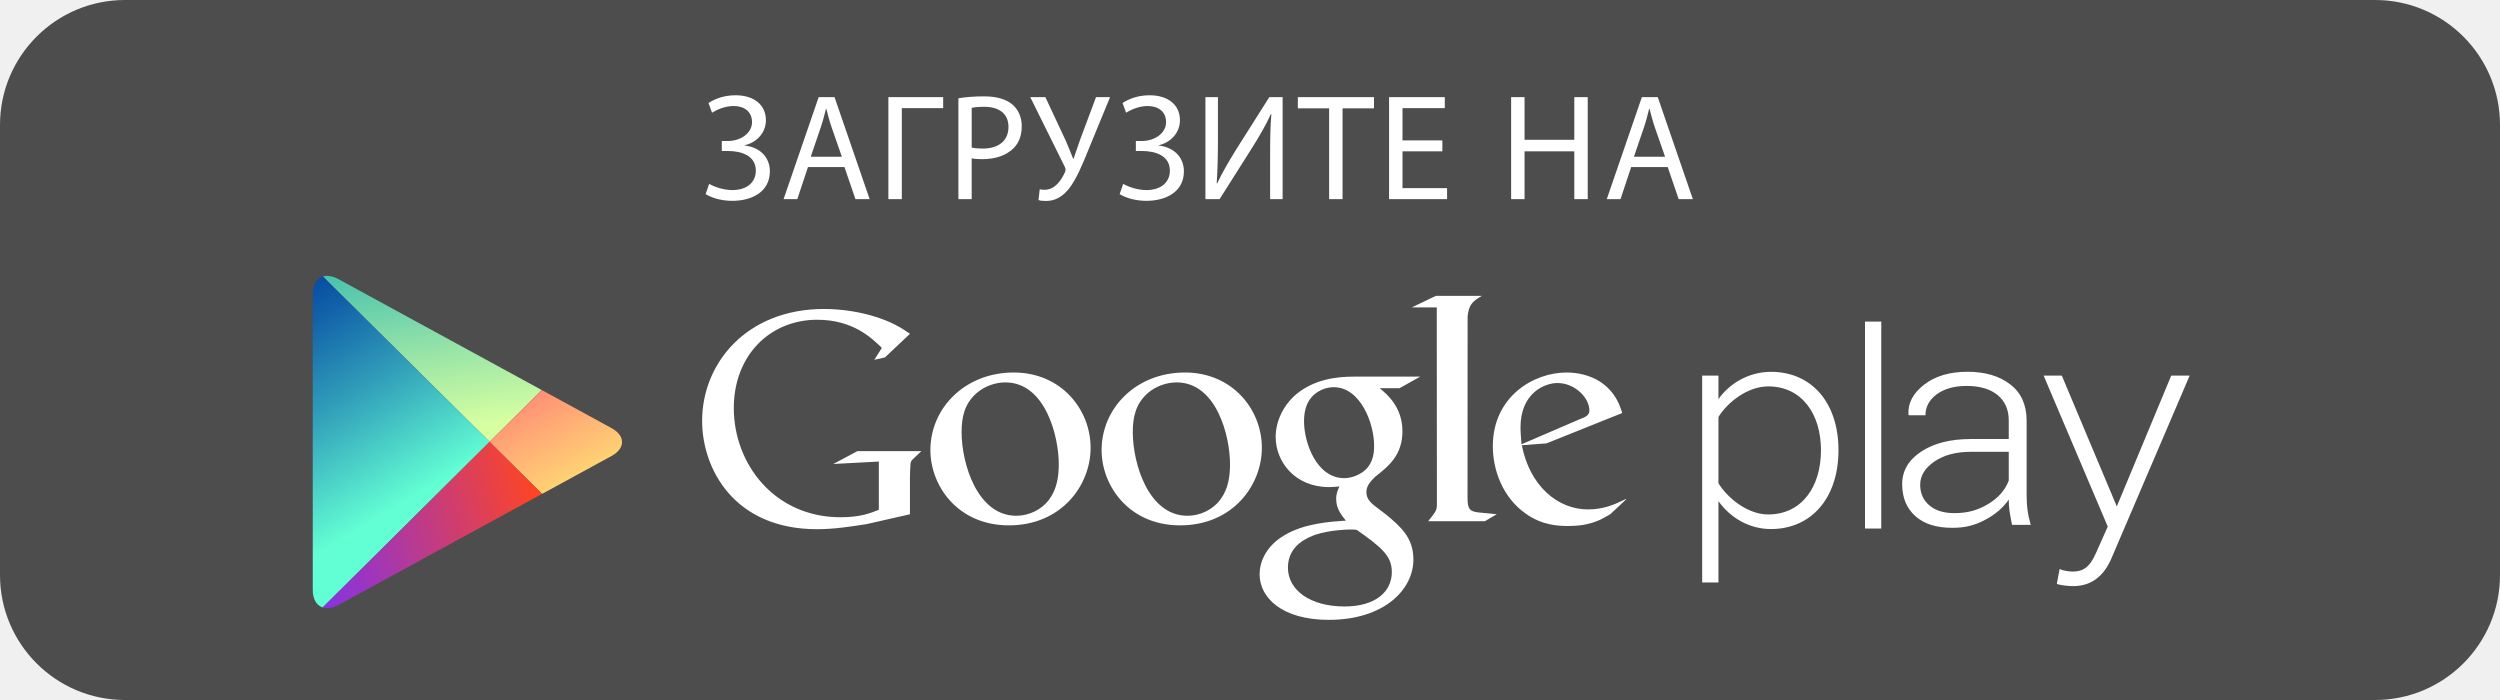
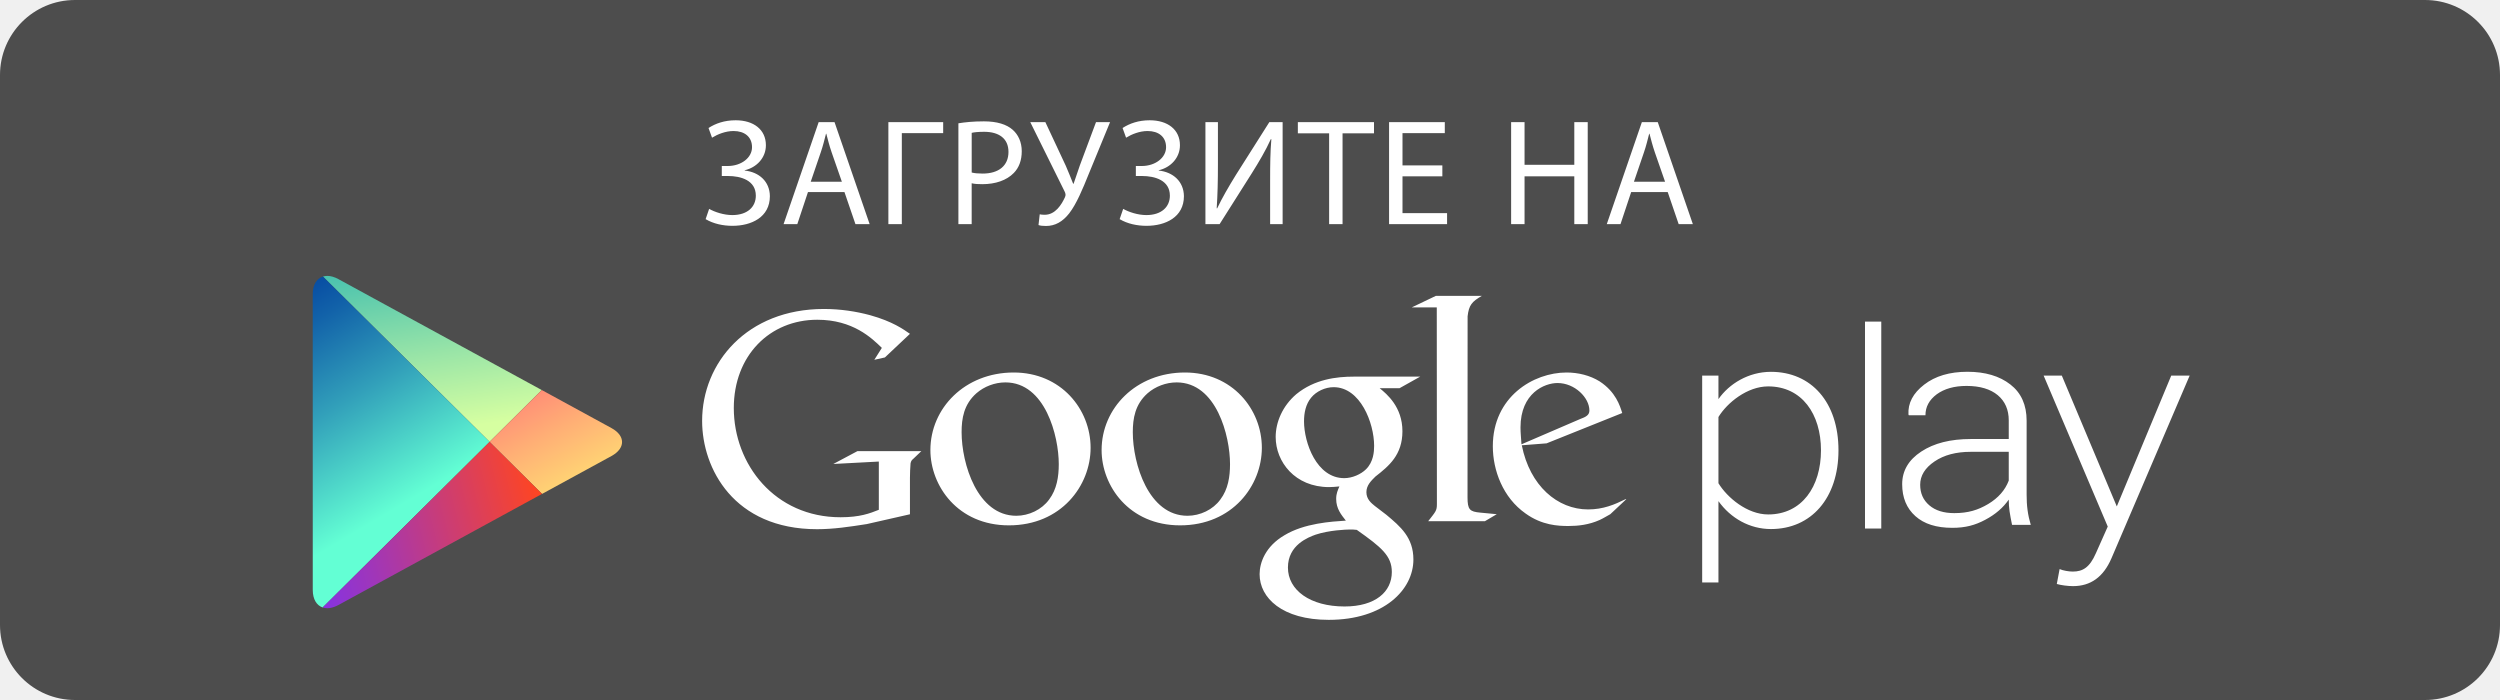
<svg xmlns="http://www.w3.org/2000/svg" xmlns:xlink="http://www.w3.org/1999/xlink" version="1.1">
  <defs>
    <path id="path-1" d="M0.104,0.089 L6.769,6.701 L8.857,4.629 L0.719,0.19 C0.561,0.104 0.412,0.063 0.278,0.063 C0.216,0.063 0.158,0.072 0.104,0.089" />
    <linearGradient x1="54.551%" y1="77.21%" x2="38.633%" y2="-18.995%" id="linearGradient-3">
      <stop stop-color="#D6FFA1" offset="0%" />
      <stop stop-color="#9AE5A7" offset="29.59%" />
      <stop stop-color="#05A5B5" offset="97.64%" />
      <stop stop-color="#00A3B5" offset="100%" />
    </linearGradient>
    <path id="path-4" d="M-0.096,2.161 L2.003,4.243 L4.781,2.727 C5.344,2.419 5.344,1.917 4.781,1.61 L1.992,0.088 L-0.096,2.161 L-0.096,2.161 Z" />
    <linearGradient x1="4.112%" y1="-33.948%" x2="66.383%" y2="80.009%" id="linearGradient-6">
      <stop stop-color="#FF177B" offset="0%" />
      <stop stop-color="#FF197B" offset="0.81%" />
      <stop stop-color="#FFAF75" offset="69.96%" />
      <stop stop-color="#FFEC73" offset="100%" />
    </linearGradient>
    <path id="path-7" d="M0.077,0.79 L0.078,12.627 C0.078,12.999 0.234,13.244 0.474,13.326 L7.151,6.702 L0.485,0.089 C0.237,0.166 0.077,0.414 0.077,0.79" />
    <linearGradient x1="55.906%" y1="62.286%" x2="29.332%" y2="7.368%" id="linearGradient-9">
      <stop stop-color="#63FFD4" offset="0%" />
      <stop stop-color="#32A0BA" offset="48.42%" />
      <stop stop-color="#1262A9" offset="83.45%" />
      <stop stop-color="#064AA2" offset="100%" />
    </linearGradient>
    <path id="path-10" d="M0.093,6.515 C0.266,6.574 0.483,6.546 0.719,6.418 L8.867,1.972 L6.769,-0.109 L0.093,6.515 L0.093,6.515 Z" />
    <linearGradient x1="91.841%" y1="40.597%" x2="6.148%" y2="59.4%" id="linearGradient-12">
      <stop stop-color="#FF4521" offset="0%" />
      <stop stop-color="#D43E66" offset="34.72%" />
      <stop stop-color="#9F36BA" offset="79.52%" />
      <stop stop-color="#8A33DB" offset="100%" />
    </linearGradient>
  </defs>
  <g id="Page-1" stroke="none" stroke-width="1" fill="none" fill-rule="evenodd">
    <g id="android">
-       <rect id="Rectangle-1" fill="#4D4D4D" x="0" y="0" width="100" height="28" rx="5" />
+       <rect id="Rectangle-1" fill="#4D4D4D" x="0" y="0" width="100" height="28" rx="3" />
      <g id="Shape-Clipped" transform="translate(12.81395, 10.97297)">
        <mask id="mask-2" fill="white">
          <use xlink:href="#path-1" />
        </mask>
        <g id="path-1" />
        <path d="M0.544,8.599 L-1.359,0.397 L8.417,-1.835 L10.319,6.367 L0.544,8.599 L0.544,8.599 Z" id="Shape" fill="url(#linearGradient-3)" mask="url(#mask-2)" />
      </g>
      <g id="Shape-Clipped" transform="translate(19.67907, 15.51351)">
        <mask id="mask-5" fill="white">
          <use xlink:href="#path-4" />
        </mask>
        <g id="path-4" />
        <path d="M3.955,-2.265 L7.17,3.182 L1.293,6.596 L-1.921,1.149 L3.955,-2.265 L3.955,-2.265 Z" id="Shape" fill="url(#linearGradient-6)" mask="url(#mask-5)" />
      </g>
      <g id="Shape-Clipped" transform="translate(12.43256, 10.97297)">
        <mask id="mask-8" fill="white">
          <use xlink:href="#path-7" />
        </mask>
        <g id="path-7" />
        <path d="M0.523,15.03 L-3.163,0.922 L6.706,-1.616 L10.391,12.493 L0.523,15.03 L0.523,15.03 Z" id="Shape" fill="url(#linearGradient-9)" mask="url(#mask-8)" />
      </g>
      <g id="Shape-Clipped" transform="translate(12.81395, 17.78378)">
        <mask id="mask-11" fill="white">
          <use xlink:href="#path-10" />
        </mask>
        <g id="path-10" />
        <path d="M9.773,6.451 L0.254,7.744 L-0.813,0.014 L8.705,-1.279 L9.773,6.451 L9.773,6.451 Z" id="Shape" fill="url(#linearGradient-12)" mask="url(#mask-11)" />
      </g>
      <path d="M65.027,19.992 L64.412,20.568 C64.27,20.645 64.128,20.735 63.987,20.799 C63.56,20.992 63.125,21.04 62.739,21.04 C62.327,21.04 61.683,21.014 61.026,20.542 C60.112,19.903 59.713,18.807 59.713,17.85 C59.713,15.871 61.337,14.9 62.662,14.9 C63.125,14.9 63.601,15.015 63.988,15.257 C64.631,15.679 64.797,16.227 64.889,16.521 L61.863,17.734 L60.872,17.811 C61.193,19.433 62.3,20.377 63.523,20.377 C64.134,20.377 64.588,20.18 65.004,19.975 C65.004,19.976 65.087,19.933 65.027,19.992 L65.027,19.992 L65.027,19.992 Z M63.202,16.763 C63.448,16.674 63.576,16.598 63.576,16.42 C63.576,15.91 62.994,15.321 62.3,15.321 C61.785,15.321 60.82,15.719 60.82,17.098 C60.82,17.313 60.846,17.543 60.859,17.772 L63.202,16.763 L63.202,16.763 Z M58.701,19.892 C58.701,20.389 58.79,20.466 59.213,20.505 C59.434,20.531 59.653,20.542 59.871,20.568 L59.395,20.849 L57.127,20.849 C57.425,20.466 57.476,20.428 57.476,20.172 L57.476,19.888 L57.471,12.296 L56.47,12.296 L57.433,11.835 L59.274,11.835 C58.875,12.065 58.756,12.204 58.704,12.651 L58.701,19.892 L58.701,19.892 Z M55.184,15.526 C55.479,15.767 56.097,16.279 56.097,17.249 C56.097,18.195 55.559,18.64 55.017,19.062 C54.851,19.228 54.656,19.409 54.656,19.687 C54.656,19.969 54.851,20.123 54.991,20.237 L55.456,20.593 C56.021,21.066 56.536,21.5 56.536,22.382 C56.536,23.583 55.365,24.794 53.151,24.794 C51.286,24.794 50.384,23.913 50.384,22.968 C50.384,22.508 50.614,21.857 51.376,21.411 C52.174,20.927 53.255,20.863 53.834,20.825 C53.653,20.593 53.447,20.351 53.447,19.955 C53.447,19.738 53.512,19.609 53.576,19.457 C53.435,19.471 53.293,19.484 53.164,19.484 C51.799,19.484 51.027,18.474 51.027,17.478 C51.027,16.891 51.298,16.24 51.852,15.767 C52.585,15.168 53.46,15.065 54.156,15.065 L56.808,15.065 L55.983,15.527 L55.184,15.527 L55.184,15.526 L55.184,15.526 Z M54.272,21.195 C54.166,21.181 54.103,21.181 53.976,21.181 C53.859,21.181 53.164,21.206 52.625,21.386 C52.34,21.489 51.517,21.794 51.517,22.702 C51.517,23.607 52.406,24.259 53.782,24.259 C55.017,24.259 55.673,23.671 55.673,22.88 C55.673,22.229 55.248,21.885 54.272,21.195 L54.272,21.195 L54.272,21.195 Z M54.642,18.769 C54.939,18.474 54.965,18.067 54.965,17.836 C54.965,16.917 54.414,15.487 53.344,15.487 C53.01,15.487 52.649,15.653 52.443,15.91 C52.226,16.176 52.161,16.522 52.161,16.853 C52.161,17.708 52.663,19.126 53.769,19.126 C54.091,19.126 54.438,18.971 54.642,18.769 L54.642,18.769 L54.642,18.769 Z M47.204,21.014 C45.159,21.014 44.064,19.433 44.064,18.002 C44.064,16.331 45.44,14.9 47.397,14.9 C49.289,14.9 50.474,16.369 50.474,17.912 C50.474,19.419 49.303,21.014 47.204,21.014 L47.204,21.014 Z M48.814,19.981 C49.125,19.572 49.201,19.062 49.201,18.565 C49.201,17.441 48.661,15.296 47.064,15.296 C46.64,15.296 46.212,15.461 45.904,15.73 C45.402,16.176 45.312,16.738 45.312,17.288 C45.312,18.55 45.94,20.631 47.5,20.631 C48.004,20.63 48.518,20.389 48.814,19.981 L48.814,19.981 Z M40.355,21.014 C38.309,21.014 37.216,19.433 37.216,18.002 C37.216,16.331 38.592,14.9 40.549,14.9 C42.44,14.9 43.624,16.369 43.624,17.912 C43.624,19.419 42.454,21.014 40.355,21.014 L40.355,21.014 Z M41.965,19.981 C42.274,19.572 42.351,19.062 42.351,18.565 C42.351,17.441 41.809,15.296 40.215,15.296 C39.789,15.296 39.366,15.461 39.057,15.73 C38.553,16.176 38.464,16.738 38.464,17.288 C38.464,18.55 39.095,20.631 40.652,20.631 C41.155,20.63 41.668,20.389 41.965,19.981 L41.965,19.981 Z M36.398,20.571 L34.672,20.963 C33.973,21.072 33.346,21.168 32.681,21.168 C29.352,21.168 28.085,18.738 28.085,16.836 C28.085,14.513 29.881,12.359 32.958,12.359 C33.61,12.359 34.236,12.454 34.806,12.608 C35.711,12.861 36.134,13.171 36.398,13.353 L35.396,14.298 L34.973,14.392 L35.274,13.915 C34.866,13.519 34.116,12.79 32.692,12.79 C30.789,12.79 29.352,14.225 29.352,16.321 C29.352,18.572 30.992,20.69 33.622,20.69 C34.395,20.69 34.793,20.536 35.153,20.392 L35.153,18.462 L33.332,18.559 L34.298,18.045 L36.854,18.045 L36.542,18.343 C36.457,18.415 36.446,18.439 36.422,18.534 C36.409,18.643 36.398,18.99 36.398,19.112 L36.398,20.571 L36.398,20.571 Z M68.738,20.046 L68.738,23.299 L68.087,23.299 L68.087,15.024 L68.738,15.024 L68.738,15.965 C69.161,15.356 69.937,14.873 70.837,14.873 C72.451,14.873 73.539,16.088 73.539,18.012 C73.539,19.922 72.451,21.162 70.837,21.162 C69.987,21.162 69.226,20.728 68.738,20.046 L68.738,20.046 Z M72.839,18.012 C72.839,16.562 72.077,15.456 70.727,15.456 C69.888,15.456 69.086,16.111 68.738,16.68 L68.738,19.329 C69.086,19.901 69.888,20.578 70.727,20.578 C72.077,20.578 72.839,19.463 72.839,18.012 L72.839,18.012 Z M74.6,12.865 L74.6,21.14 L75.251,21.14 L75.251,12.865 L74.6,12.865 L74.6,12.865 Z M82.384,22.763 C82.522,22.825 82.76,22.863 82.911,22.863 C83.309,22.863 83.586,22.701 83.835,22.13 L84.31,21.063 L81.745,15.023 L82.472,15.023 L84.672,20.257 L86.85,15.023 L87.587,15.023 L84.459,22.33 C84.135,23.083 83.624,23.445 82.922,23.445 C82.712,23.445 82.435,23.408 82.272,23.359 L82.384,22.763 L82.384,22.763 Z M80.482,20.995 C80.438,20.787 80.406,20.605 80.382,20.451 C80.361,20.299 80.35,20.143 80.35,19.984 C80.127,20.309 79.811,20.58 79.407,20.793 C79.002,21.008 78.619,21.113 78.092,21.113 C77.457,21.113 76.965,20.959 76.614,20.644 C76.264,20.331 76.087,19.906 76.087,19.368 C76.087,18.831 76.343,18.395 76.851,18.062 C77.36,17.727 78.018,17.561 78.832,17.561 L80.35,17.561 L80.35,16.816 C80.35,16.388 80.202,16.051 79.909,15.806 C79.613,15.562 79.199,15.437 78.662,15.437 C78.171,15.437 77.773,15.551 77.47,15.771 C77.169,15.996 77.018,16.274 77.018,16.61 L76.352,16.61 L76.338,16.578 C76.314,16.125 76.522,15.728 76.966,15.386 C77.407,15.043 77.986,14.871 78.698,14.871 C79.407,14.871 79.982,15.041 80.415,15.379 C80.848,15.714 81.065,16.198 81.065,16.83 L81.065,19.786 C81.065,19.998 81.075,20.203 81.102,20.403 C81.129,20.603 81.173,20.803 81.231,20.996 L80.482,20.996 L80.482,20.995 L80.482,20.995 Z M78.171,20.525 C78.724,20.525 79.122,20.402 79.528,20.16 C79.932,19.918 80.206,19.604 80.35,19.224 L80.35,18.073 L78.825,18.073 C78.242,18.073 77.759,18.201 77.38,18.459 C77,18.716 76.807,19.028 76.807,19.39 C76.807,19.731 76.929,20.005 77.172,20.212 C77.415,20.421 77.748,20.525 78.171,20.525 L78.171,20.525 L78.171,20.525 Z" id="Shape" fill="#FFFFFF" />
-       <path d="M28.341,4.12 C28.621,3.939 28.976,3.811 29.428,3.811 C30.142,3.811 30.636,4.181 30.636,4.81 C30.636,5.313 30.264,5.701 29.788,5.81 L29.788,5.822 C30.362,5.883 30.789,6.258 30.795,6.846 C30.795,7.693 30.05,8.033 29.299,8.033 C28.927,8.033 28.542,7.954 28.225,7.766 L28.365,7.355 C28.591,7.482 28.952,7.603 29.293,7.603 C29.897,7.603 30.233,7.275 30.233,6.827 C30.233,6.216 29.641,6.04 29.116,6.04 L28.872,6.04 L28.872,5.64 L29.11,5.64 C29.653,5.64 30.081,5.308 30.081,4.889 C30.081,4.472 29.781,4.241 29.342,4.241 C29.024,4.241 28.707,4.368 28.481,4.508 L28.341,4.12 L28.341,4.12 Z M32.319,6.682 L31.892,7.966 L31.343,7.966 L32.747,3.884 L33.381,3.884 L34.786,7.966 L34.218,7.966 L33.778,6.682 L32.319,6.682 L32.319,6.682 Z M33.675,6.27 L33.266,5.095 C33.174,4.828 33.113,4.586 33.052,4.35 L33.04,4.35 C32.979,4.586 32.918,4.841 32.832,5.089 L32.429,6.27 L33.675,6.27 L33.675,6.27 Z M37.727,3.884 L37.727,4.326 L36.073,4.326 L36.073,7.966 L35.535,7.966 L35.535,3.884 L37.727,3.884 L37.727,3.884 Z M38.336,3.932 C38.592,3.89 38.928,3.854 39.356,3.854 C39.881,3.854 40.265,3.975 40.51,4.193 C40.729,4.387 40.87,4.683 40.87,5.047 C40.87,5.416 40.76,5.707 40.552,5.919 C40.265,6.216 39.813,6.367 39.295,6.367 C39.136,6.367 38.989,6.361 38.867,6.331 L38.867,7.966 L38.336,7.966 L38.336,3.932 L38.336,3.932 Z M38.868,5.901 C38.984,5.931 39.13,5.943 39.307,5.943 C39.948,5.943 40.339,5.628 40.339,5.077 C40.339,4.532 39.948,4.272 39.368,4.272 C39.136,4.272 38.959,4.29 38.868,4.314 L38.868,5.901 L38.868,5.901 Z M41.814,3.884 L42.633,5.634 C42.736,5.877 42.834,6.113 42.926,6.349 L42.944,6.349 C43.017,6.143 43.096,5.907 43.194,5.616 L43.841,3.884 L44.403,3.884 L43.536,5.992 C43.317,6.537 43.06,7.16 42.767,7.536 C42.505,7.869 42.205,8.039 41.839,8.039 C41.699,8.039 41.607,8.027 41.54,8.002 L41.589,7.572 C41.638,7.584 41.699,7.591 41.79,7.591 C42.212,7.591 42.462,7.185 42.596,6.894 C42.639,6.803 42.626,6.743 42.578,6.646 L41.21,3.884 L41.814,3.884 L41.814,3.884 Z M44.903,4.12 C45.183,3.939 45.537,3.811 45.989,3.811 C46.704,3.811 47.198,4.181 47.198,4.81 C47.198,5.313 46.826,5.701 46.349,5.81 L46.349,5.822 C46.923,5.883 47.35,6.258 47.357,6.846 C47.357,7.693 46.612,8.033 45.861,8.033 C45.488,8.033 45.104,7.954 44.786,7.766 L44.927,7.355 C45.153,7.482 45.513,7.603 45.855,7.603 C46.459,7.603 46.795,7.275 46.795,6.827 C46.795,6.216 46.203,6.04 45.678,6.04 L45.434,6.04 L45.434,5.64 L45.672,5.64 C46.215,5.64 46.643,5.308 46.643,4.889 C46.643,4.472 46.343,4.241 45.904,4.241 C45.586,4.241 45.269,4.368 45.043,4.508 L44.903,4.12 L44.903,4.12 Z M48.717,3.884 L48.717,5.604 C48.717,6.246 48.704,6.785 48.668,7.33 L48.686,7.336 C48.887,6.912 49.144,6.47 49.443,5.986 L50.774,3.884 L51.305,3.884 L51.305,7.966 L50.805,7.966 L50.805,6.228 C50.805,5.567 50.811,5.083 50.854,4.569 L50.835,4.562 C50.634,5.01 50.353,5.483 50.072,5.931 L48.784,7.966 L48.217,7.966 L48.217,3.884 L48.717,3.884 L48.717,3.884 Z M53.165,4.332 L51.914,4.332 L51.914,3.884 L54.96,3.884 L54.96,4.332 L53.702,4.332 L53.702,7.966 L53.165,7.966 L53.165,4.332 L53.165,4.332 Z M57.694,6.052 L56.1,6.052 L56.1,7.524 L57.883,7.524 L57.883,7.966 L55.563,7.966 L55.563,3.884 L57.792,3.884 L57.792,4.326 L56.1,4.326 L56.1,5.616 L57.694,5.616 L57.694,6.052 L57.694,6.052 Z M60.982,3.884 L60.982,5.592 L62.972,5.592 L62.972,3.884 L63.509,3.884 L63.509,7.966 L62.972,7.966 L62.972,6.052 L60.982,6.052 L60.982,7.966 L60.445,7.966 L60.445,3.884 L60.982,3.884 L60.982,3.884 Z M65.247,6.682 L64.82,7.966 L64.271,7.966 L65.675,3.884 L66.31,3.884 L67.714,7.966 L67.147,7.966 L66.708,6.682 L65.247,6.682 L65.247,6.682 Z M66.603,6.27 L66.194,5.095 C66.103,4.828 66.041,4.586 65.98,4.35 L65.967,4.35 C65.906,4.586 65.846,4.841 65.76,5.089 L65.357,6.27 L66.603,6.27 L66.603,6.27 Z" id="Shape" fill="#FFFFFF" />
+       <path d="M28.341,5.12 C28.621,4.939 28.976,4.811 29.428,4.811 C30.142,4.811 30.636,5.181 30.636,5.81 C30.636,6.313 30.264,6.701 29.788,6.81 L29.788,6.822 C30.362,6.883 30.789,7.258 30.795,7.846 C30.795,8.693 30.05,9.033 29.299,9.033 C28.927,9.033 28.542,8.954 28.225,8.766 L28.365,8.355 C28.591,8.482 28.952,8.603 29.293,8.603 C29.897,8.603 30.233,8.275 30.233,7.827 C30.233,7.216 29.641,7.04 29.116,7.04 L28.872,7.04 L28.872,6.64 L29.11,6.64 C29.653,6.64 30.081,6.308 30.081,5.889 C30.081,5.472 29.781,5.241 29.342,5.241 C29.024,5.241 28.707,5.368 28.481,5.508 L28.341,5.12 L28.341,5.12 Z M32.319,7.682 L31.892,8.966 L31.343,8.966 L32.747,4.884 L33.381,4.884 L34.786,8.966 L34.218,8.966 L33.778,7.682 L32.319,7.682 L32.319,7.682 Z M33.675,7.27 L33.266,6.095 C33.174,5.828 33.113,5.586 33.052,5.35 L33.04,5.35 C32.979,5.586 32.918,5.841 32.832,6.089 L32.429,7.27 L33.675,7.27 L33.675,7.27 Z M37.727,4.884 L37.727,5.326 L36.073,5.326 L36.073,8.966 L35.535,8.966 L35.535,4.884 L37.727,4.884 L37.727,4.884 Z M38.336,4.932 C38.592,4.89 38.928,4.854 39.356,4.854 C39.881,4.854 40.265,4.975 40.51,5.193 C40.729,5.387 40.87,5.683 40.87,6.047 C40.87,6.416 40.76,6.707 40.552,6.919 C40.265,7.216 39.813,7.367 39.295,7.367 C39.136,7.367 38.989,7.361 38.867,7.331 L38.867,8.966 L38.336,8.966 L38.336,4.932 L38.336,4.932 Z M38.868,6.901 C38.984,6.931 39.13,6.943 39.307,6.943 C39.948,6.943 40.339,6.628 40.339,6.077 C40.339,5.532 39.948,5.272 39.368,5.272 C39.136,5.272 38.959,5.29 38.868,5.314 L38.868,6.901 L38.868,6.901 Z M41.814,4.884 L42.633,6.634 C42.736,6.877 42.834,7.113 42.926,7.349 L42.944,7.349 C43.017,7.143 43.096,6.907 43.194,6.616 L43.841,4.884 L44.403,4.884 L43.536,6.992 C43.317,7.537 43.06,8.16 42.767,8.536 C42.505,8.869 42.205,9.039 41.839,9.039 C41.699,9.039 41.607,9.027 41.54,9.002 L41.589,8.572 C41.638,8.584 41.699,8.591 41.79,8.591 C42.212,8.591 42.462,8.185 42.596,7.894 C42.639,7.803 42.626,7.743 42.578,7.646 L41.21,4.884 L41.814,4.884 L41.814,4.884 Z M44.903,5.12 C45.183,4.939 45.537,4.811 45.989,4.811 C46.704,4.811 47.198,5.181 47.198,5.81 C47.198,6.313 46.826,6.701 46.349,6.81 L46.349,6.822 C46.923,6.883 47.35,7.258 47.357,7.846 C47.357,8.693 46.612,9.033 45.861,9.033 C45.488,9.033 45.104,8.954 44.786,8.766 L44.927,8.355 C45.153,8.482 45.513,8.603 45.855,8.603 C46.459,8.603 46.795,8.275 46.795,7.827 C46.795,7.216 46.203,7.04 45.678,7.04 L45.434,7.04 L45.434,6.64 L45.672,6.64 C46.215,6.64 46.643,6.308 46.643,5.889 C46.643,5.472 46.343,5.241 45.904,5.241 C45.586,5.241 45.269,5.368 45.043,5.508 L44.903,5.12 L44.903,5.12 Z M48.717,4.884 L48.717,6.604 C48.717,7.246 48.704,7.785 48.668,8.33 L48.686,8.336 C48.887,7.912 49.144,7.47 49.443,6.986 L50.774,4.884 L51.305,4.884 L51.305,8.966 L50.805,8.966 L50.805,7.228 C50.805,6.567 50.811,6.083 50.854,5.569 L50.835,5.562 C50.634,6.01 50.353,6.483 50.072,6.931 L48.784,8.966 L48.217,8.966 L48.217,4.884 L48.717,4.884 L48.717,4.884 Z M53.165,5.332 L51.914,5.332 L51.914,4.884 L54.96,4.884 L54.96,5.332 L53.702,5.332 L53.702,8.966 L53.165,8.966 L53.165,5.332 L53.165,5.332 Z M57.694,7.052 L56.1,7.052 L56.1,8.524 L57.883,8.524 L57.883,8.966 L55.563,8.966 L55.563,4.884 L57.792,4.884 L57.792,5.326 L56.1,5.326 L56.1,6.616 L57.694,6.616 L57.694,7.052 L57.694,7.052 Z M60.982,4.884 L60.982,6.592 L62.972,6.592 L62.972,4.884 L63.509,4.884 L63.509,8.966 L62.972,8.966 L62.972,7.052 L60.982,7.052 L60.982,8.966 L60.445,8.966 L60.445,4.884 L60.982,4.884 L60.982,4.884 Z M65.247,7.682 L64.82,8.966 L64.271,8.966 L65.675,4.884 L66.31,4.884 L67.714,8.966 L67.147,8.966 L66.708,7.682 L65.247,7.682 L65.247,7.682 Z M66.603,7.27 L66.194,6.095 C66.103,5.828 66.041,5.586 65.98,5.35 L65.967,5.35 C65.906,5.586 65.846,5.841 65.76,6.089 L65.357,7.27 L66.603,7.27 L66.603,7.27 Z" id="Shape" fill="#FFFFFF" />
    </g>
  </g>
</svg>
